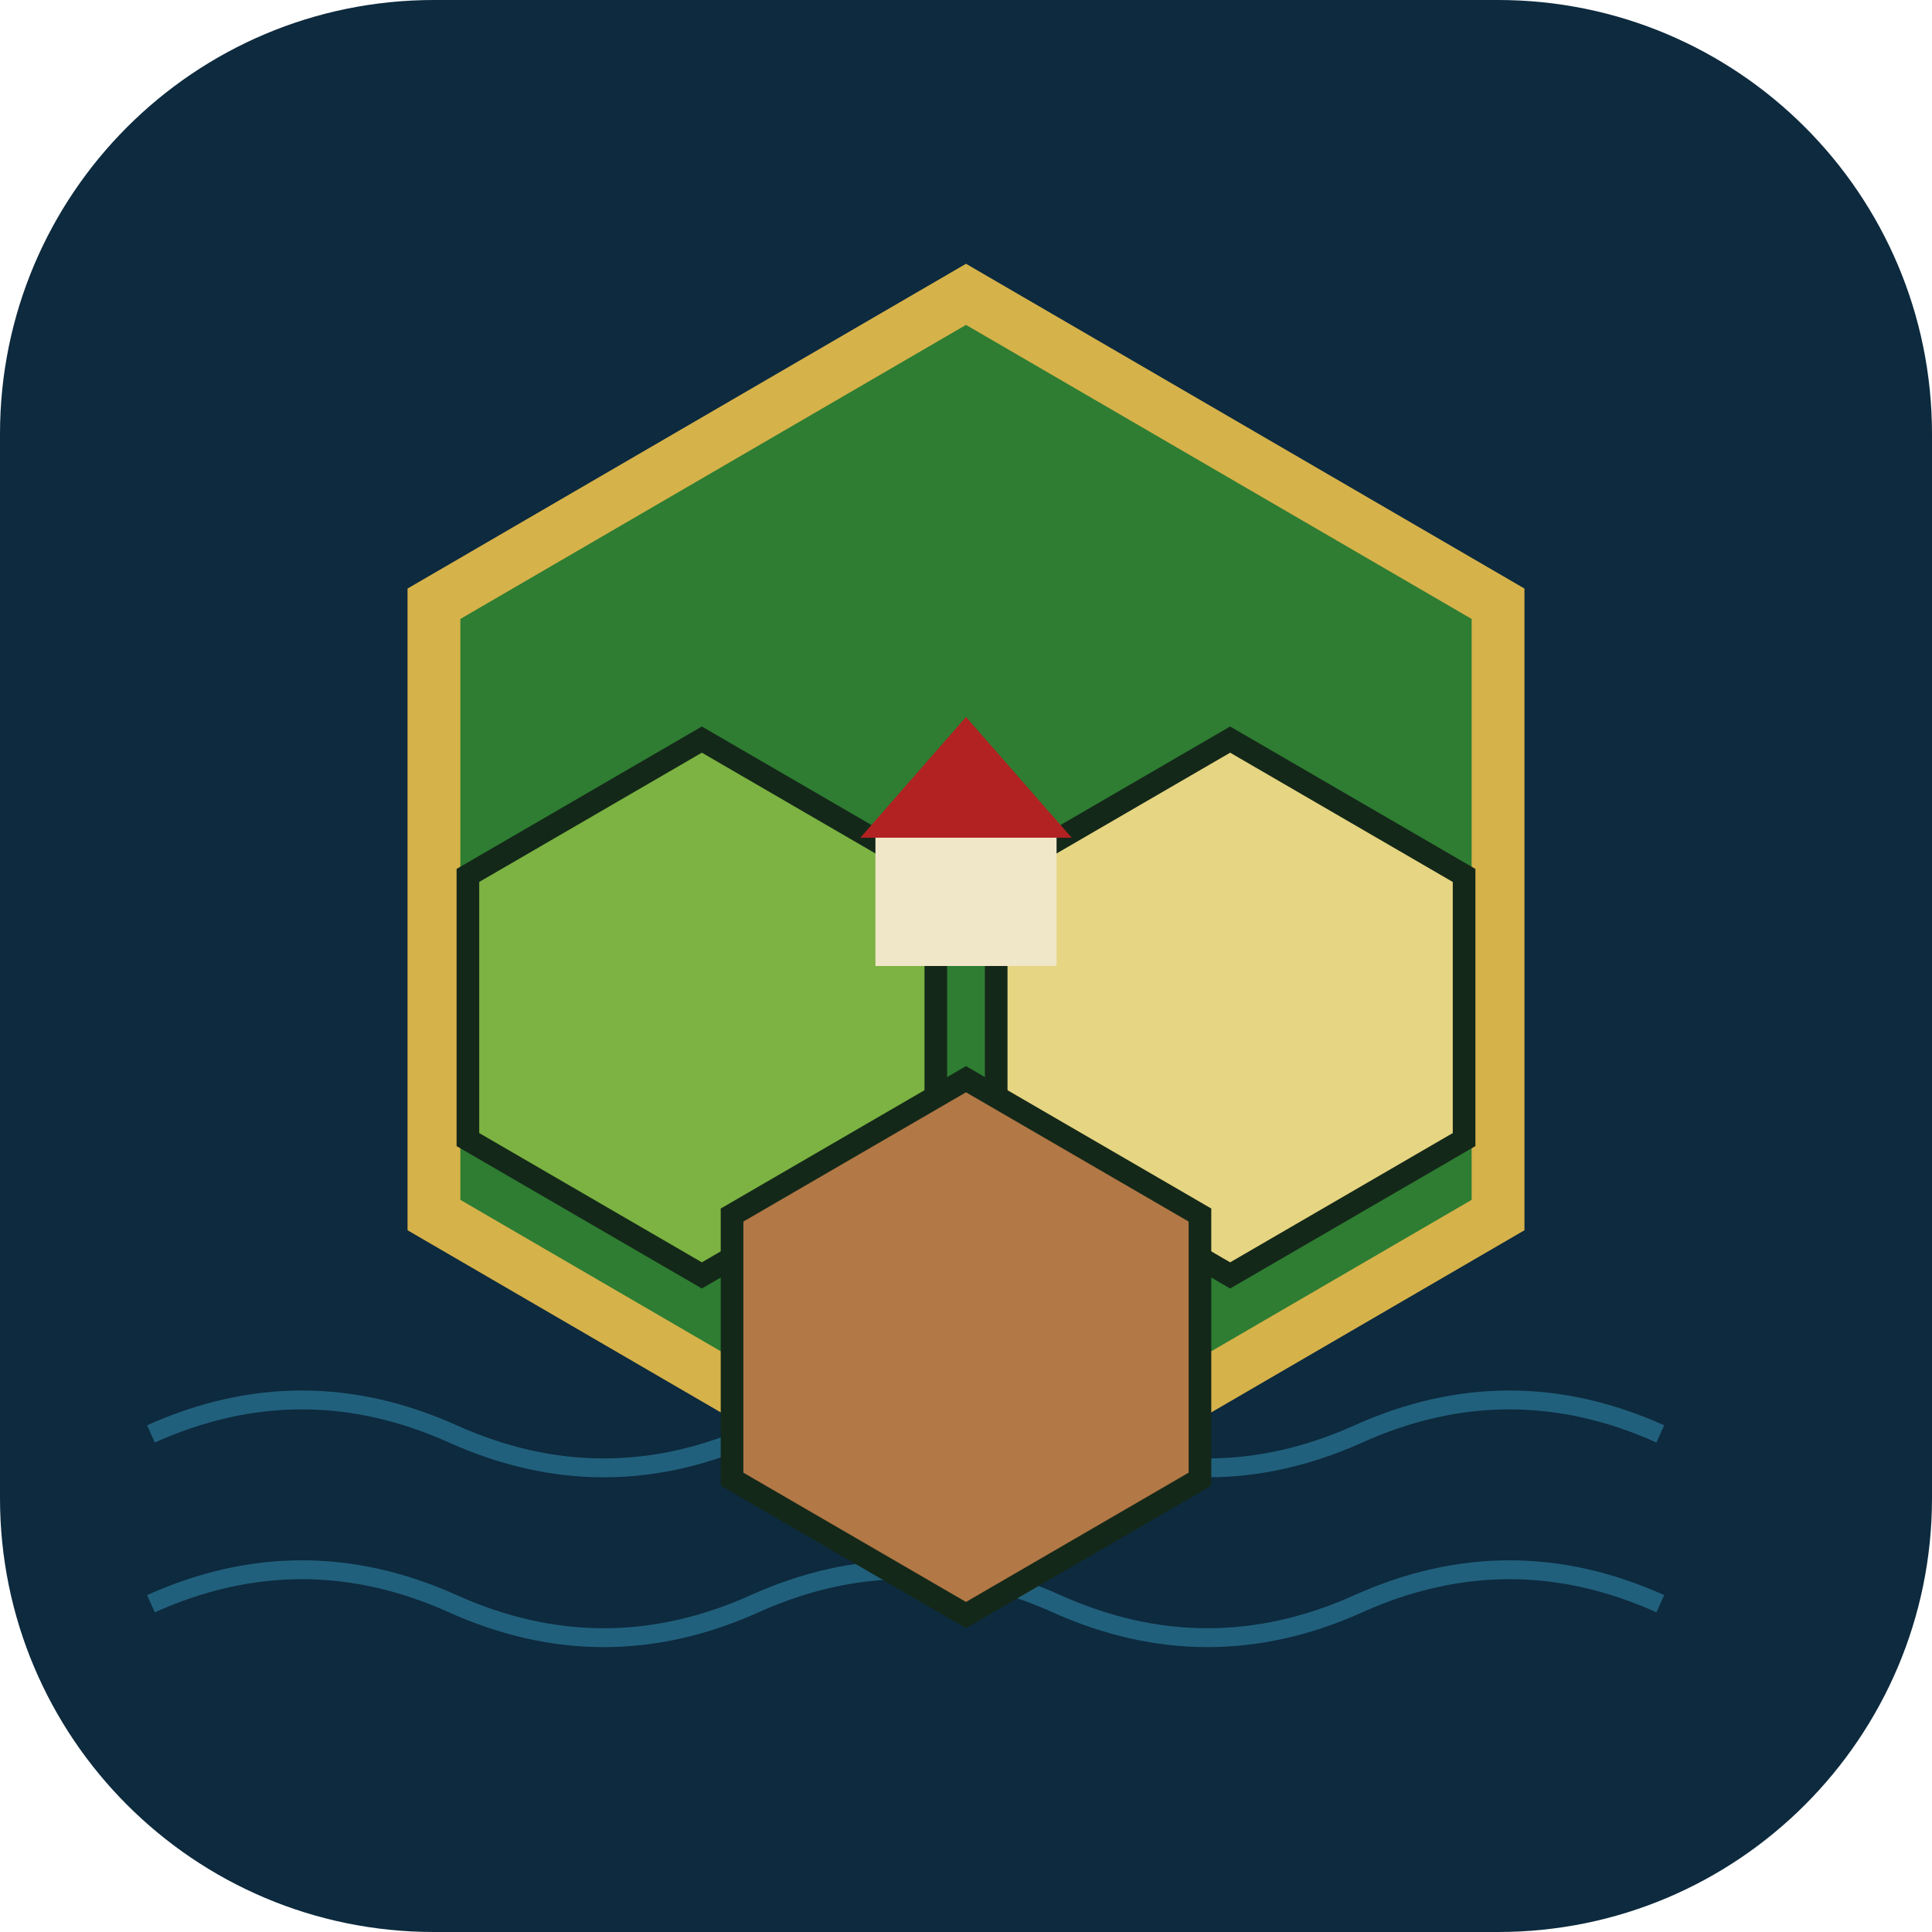
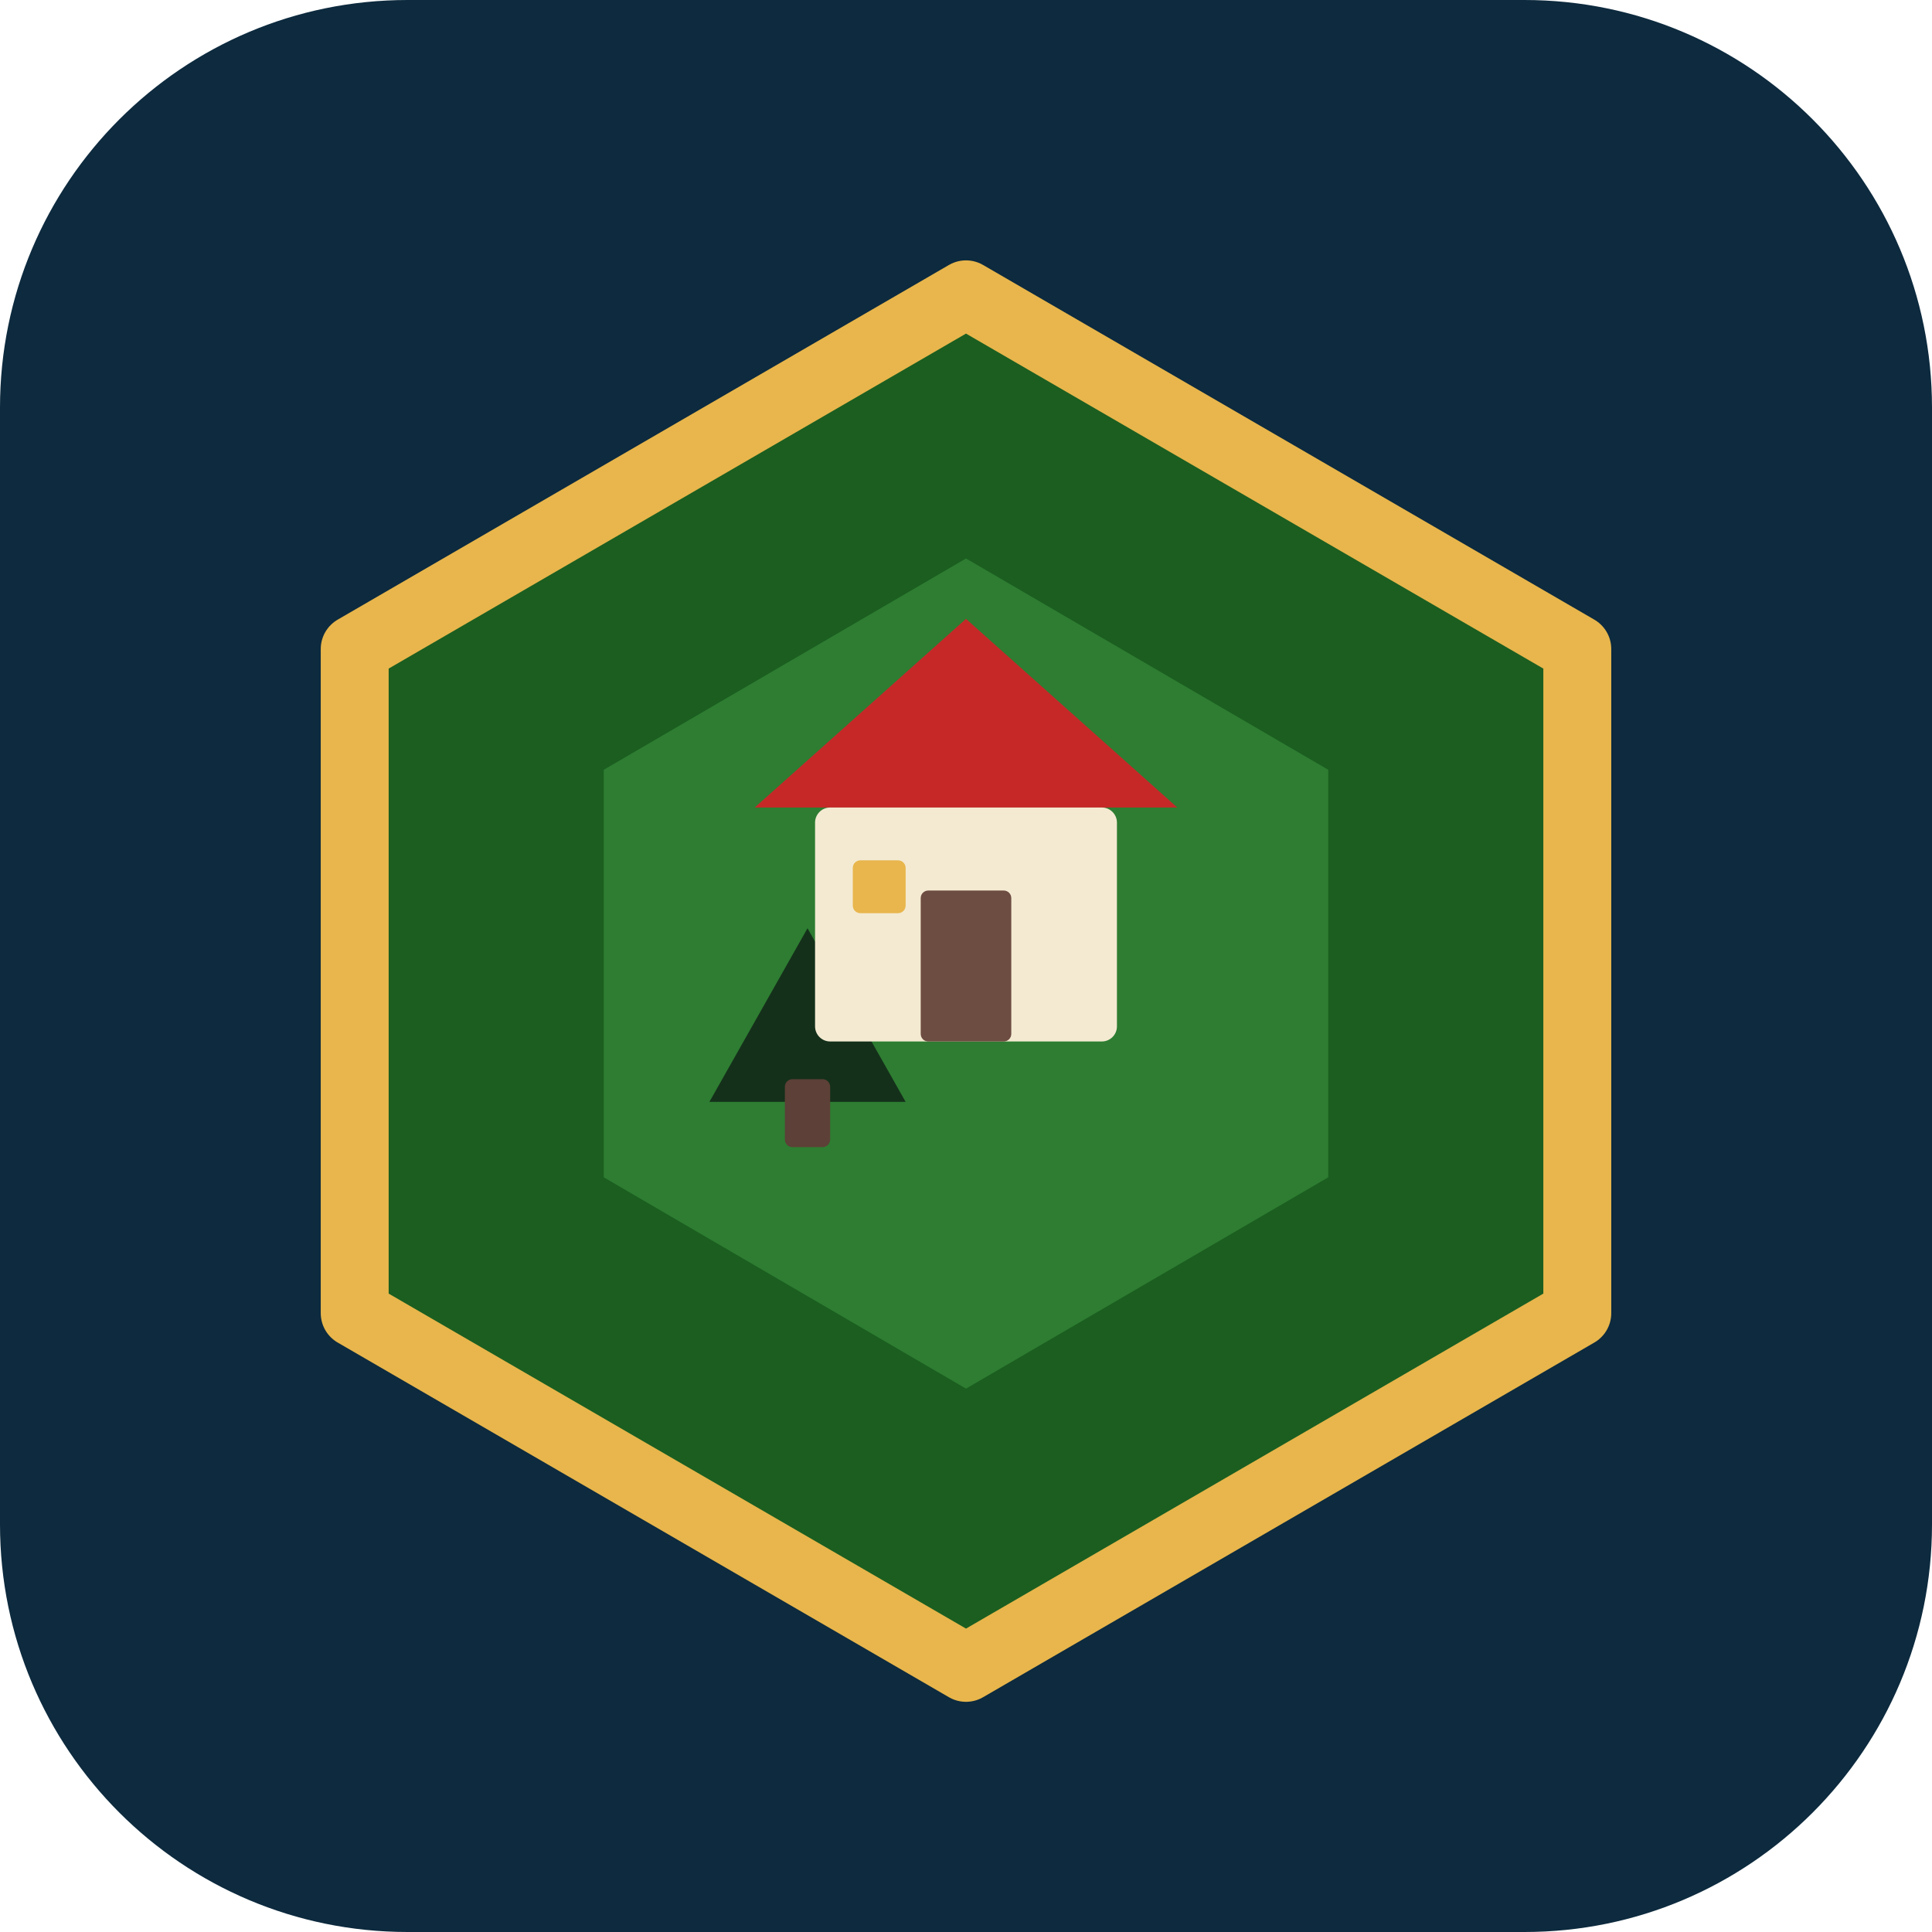
<svg xmlns="http://www.w3.org/2000/svg" viewBox="0 0 512 512">
-   <rect width="512" height="512" rx="115" fill="#0d2a3e" />
-   <g stroke="#266e8c" stroke-width="5" fill="none" opacity="0.8">
-     <path d="M40 380 q40 -18 80 0 t80 0 t80 0 t80 0 t80 0" />
-     <path d="M40 425 q40 -18 80 0 t80 0 t80 0 t80 0 t80 0" />
-   </g>
-   <g>
-     <polygon points="256,78 397,160 397,322 256,404 115,322 115,160" fill="#2e7d32" stroke="#d6b24a" stroke-width="14" />
-     <polygon points="186,196 248,232 248,302 186,338 124,302 124,232" fill="#7cb342" stroke="#142819" stroke-width="6" />
-     <polygon points="326,196 388,232 388,302 326,338 264,302 264,232" fill="#e6d582" stroke="#142819" stroke-width="6" />
-     <polygon points="256,286 318,322 318,392 256,428 194,392 194,322" fill="#b27846" stroke="#142819" stroke-width="6" />
-   </g>
-   <g>
-     <polygon points="228,222 256,190 284,222" fill="#b22222" />
-     <rect x="232" y="222" width="48" height="34" fill="#f0e6c8" />
-   </g>
+   <rect width="512" height="512" rx="108" fill="#0d2a3e" />
+   <polygon points="256,78 418,172 418,348 256,442 94,348 94,172" fill="#1b5e20" stroke="#e8b64c" stroke-width="18" stroke-linejoin="round" />
+   <polygon points="256,148 352,204 352,312 256,368 160,312 160,204" fill="#2e7d32" />
+   <polygon points="188,292 214,246 240,292" fill="#14301a" />
+   <rect x="208" y="286" width="12" height="18" rx="2" fill="#5d4037" />
+   <polygon points="200,214 256,164 312,214" fill="#c62828" />
+   <rect x="216" y="214" width="80" height="62" rx="4" fill="#f4ead2" />
+   <rect x="244" y="236" width="24" height="40" rx="2" fill="#6d4c41" />
+   <rect x="226" y="228" width="14" height="14" rx="2" fill="#e8b64c" />
</svg>
